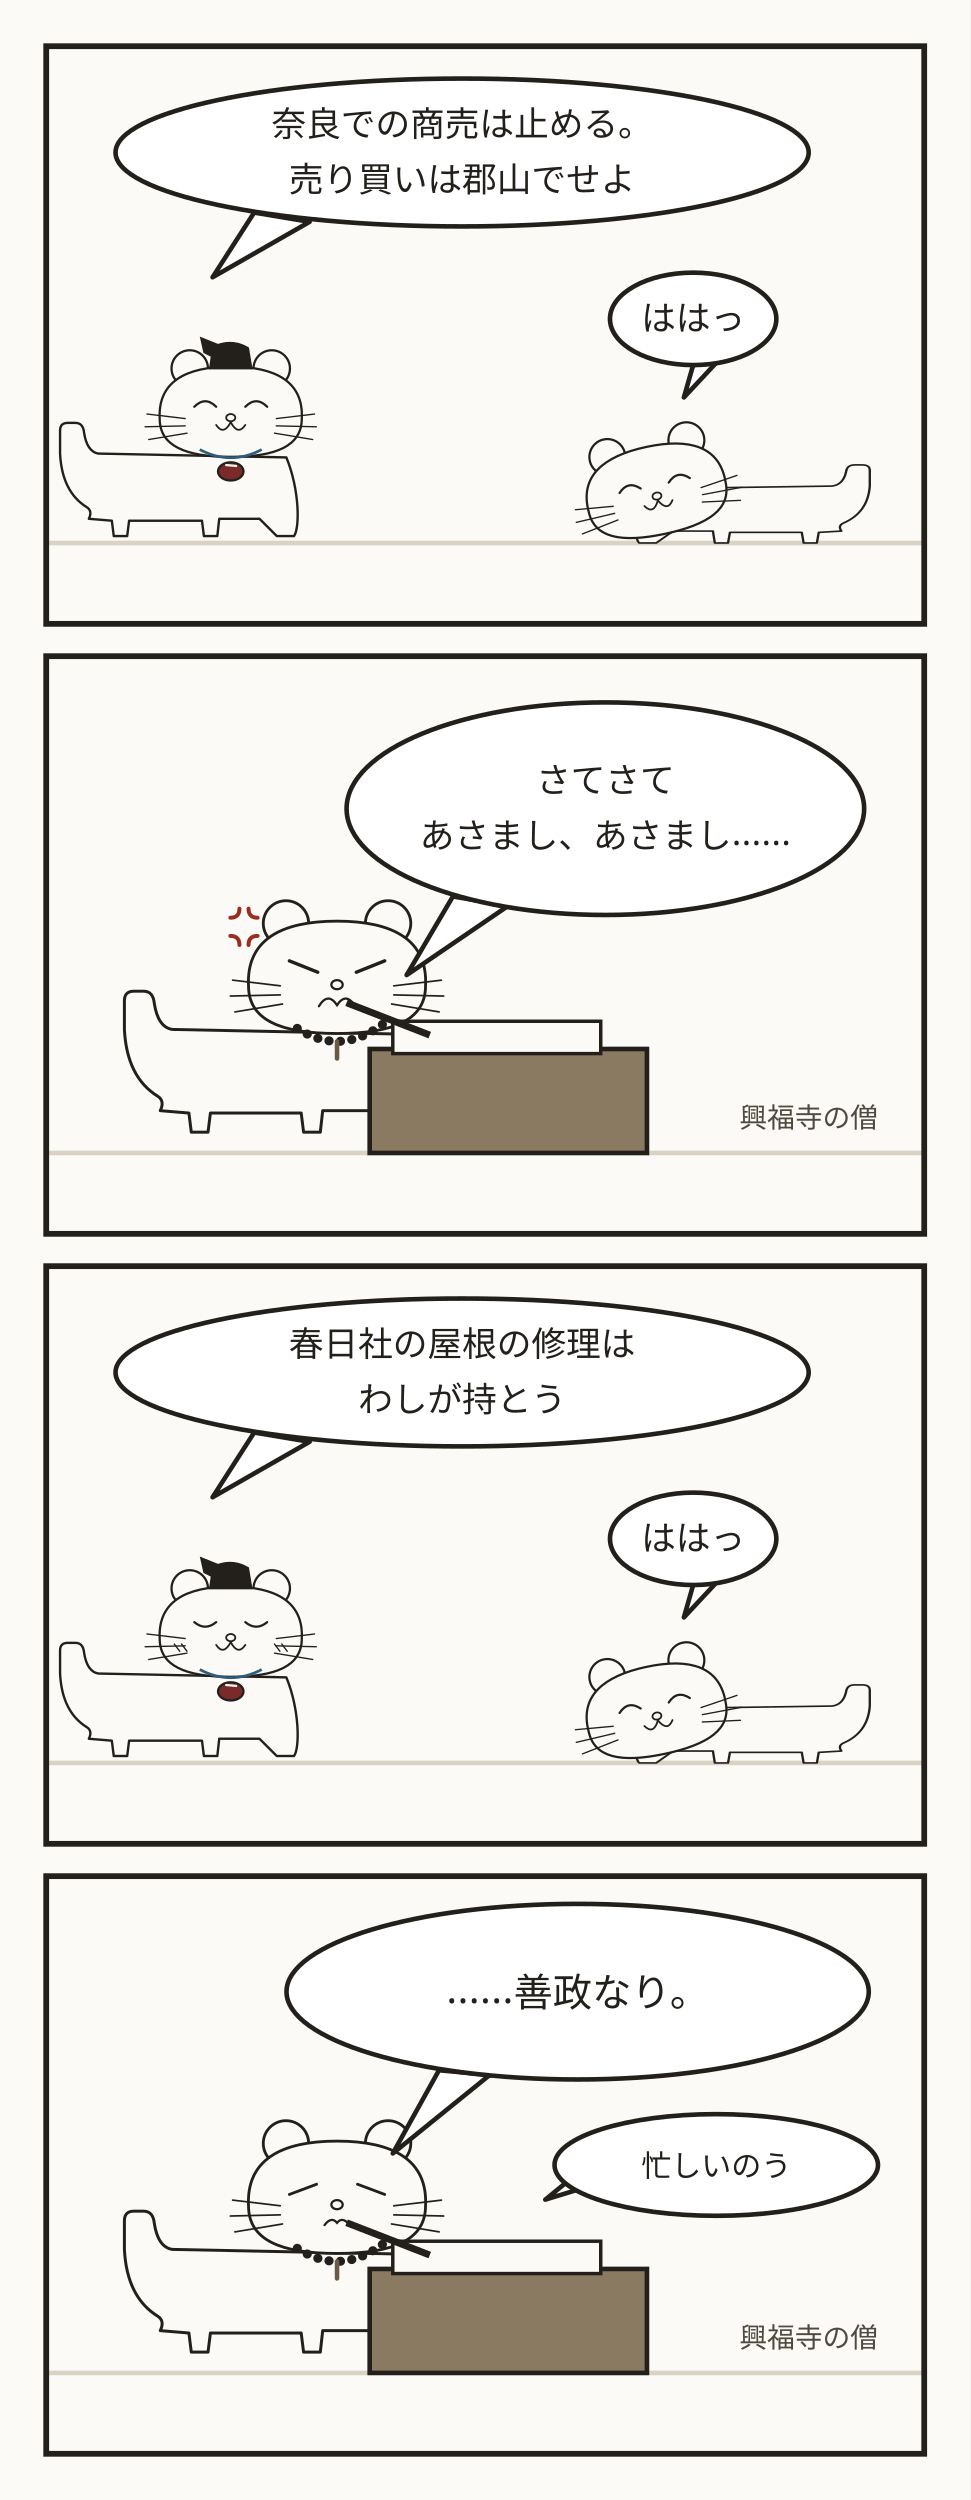
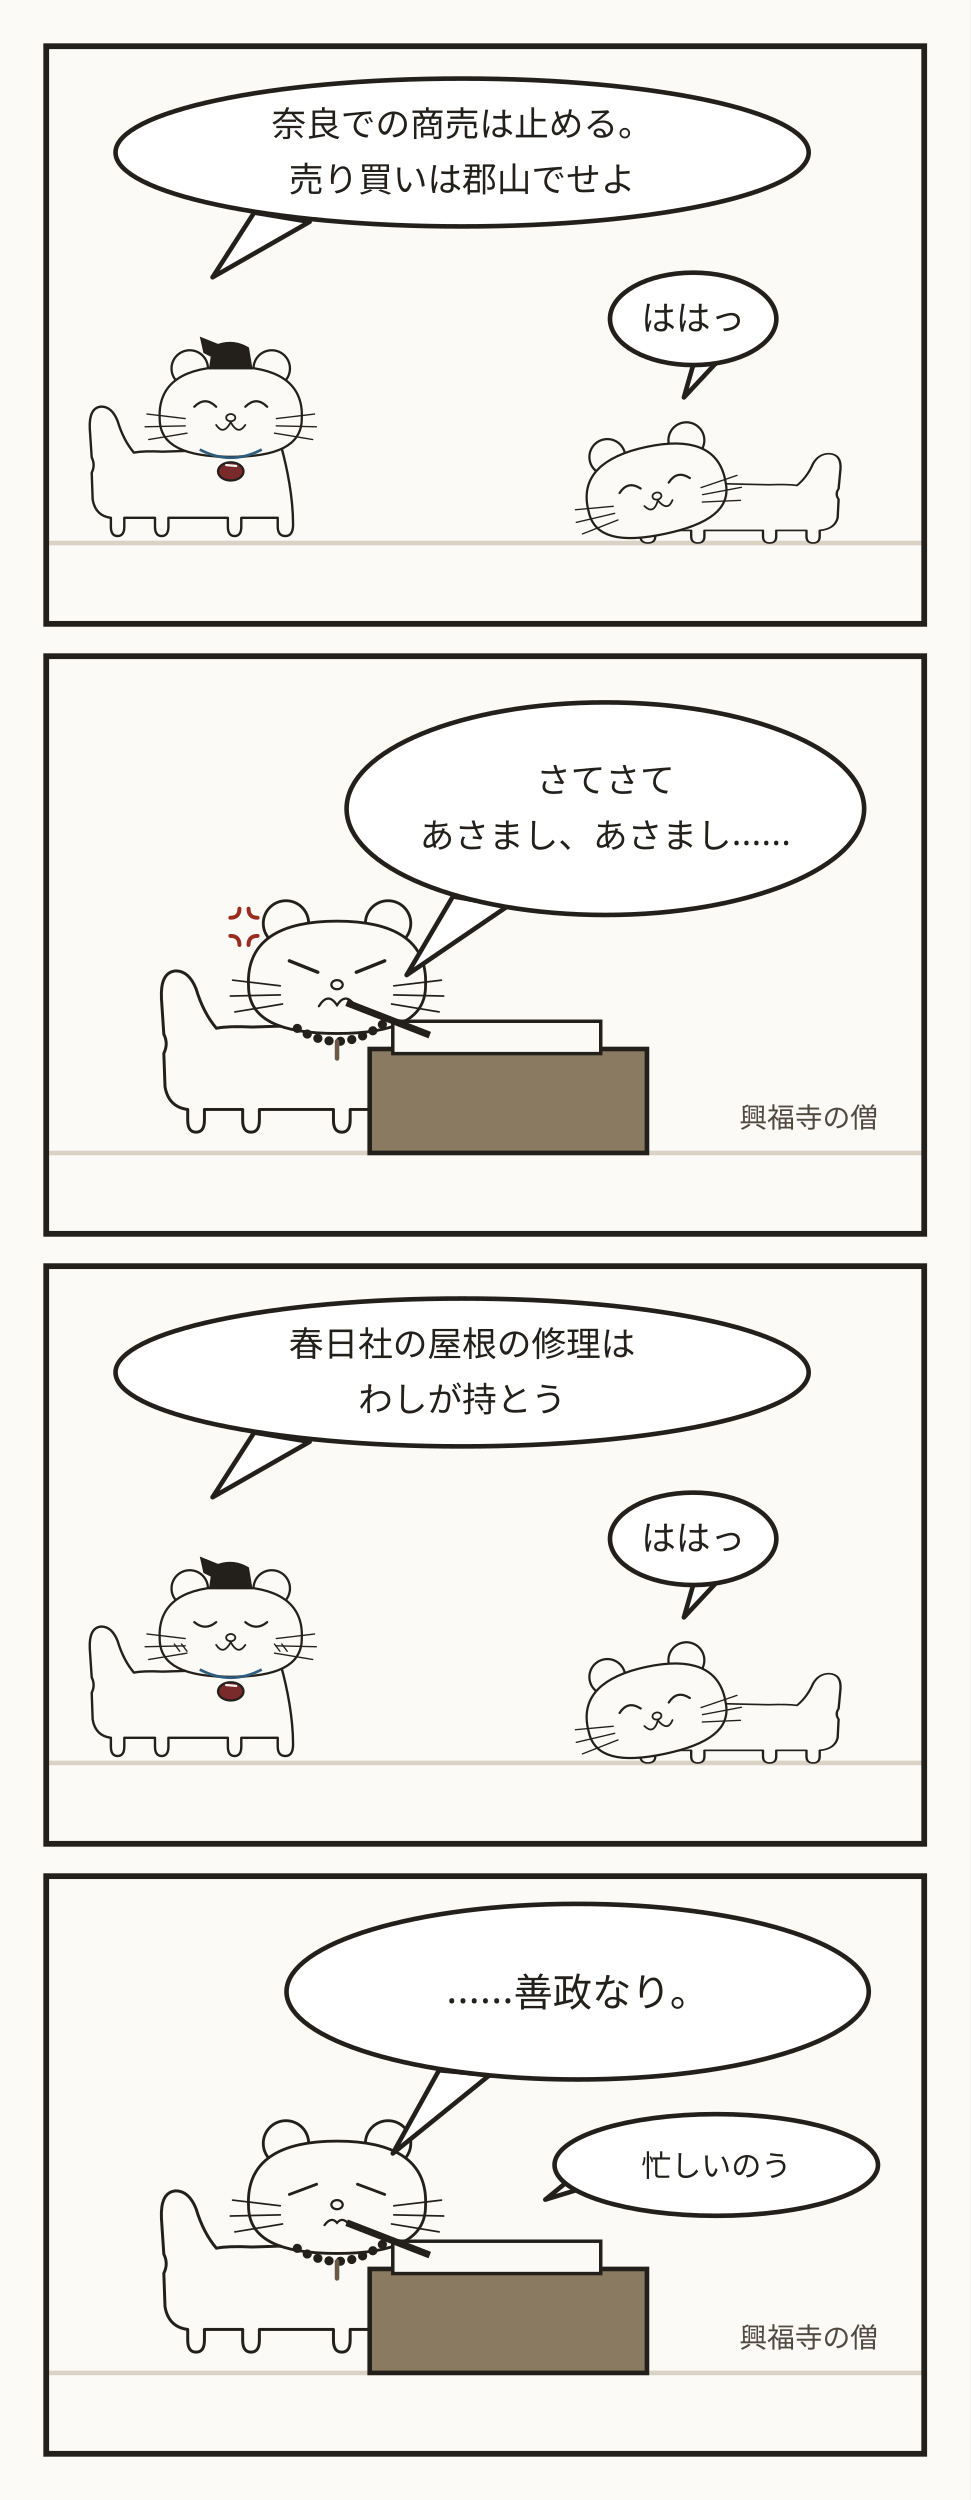
<svg xmlns="http://www.w3.org/2000/svg" viewBox="0 0 420 1082" role="img" aria-label="四コマ漫画（創作）。一、秀長が「奈良での商売は止める。売り買いは郡山でせよ」と命じ、家臣が「ははっ」。二、興福寺の僧が日記に向かって「さてさて、あさまし、あさまし……」。三、秀長が「春日社の屋根の修理はわしが持とう」と言い、家臣が「ははっ」。四、僧が日記に「……善政なり。」と書き、「忙しいのう」とつぶやく。二の僧は怒った顔、三の秀長は満足げ、四の僧は困った顔。人物はみな服を着ない四つ足の猫のキャラ（ぱぱねこ）で描き。秀長は折烏帽子と首の小豆、僧は首の数珠で見分ける">
  <defs>
    <g id="pn-ex-cover">
      <path d="M-47,-24 H47 V40 H-47 Z" fill="#fbfaf6" stroke="none" />
      <ellipse cx="0" cy="9" rx="5" ry="4" fill="none" stroke="#23201c" stroke-width="2" />
    </g>
    <g id="pn-ex-ki" fill="none" stroke="#23201c" stroke-linecap="round" stroke-linejoin="round">
      <use href="#pn-ex-cover" />
      <path d="M-44,0 Q-29,-20 -14,0 M14,0 Q29,-20 44,0" stroke-width="3" />
      <path d="M-16,17 Q-8,27 0,14 Q8,27 16,17" stroke-width="2" />
      <path d="M-9,23 Q0,42 9,23 Q0,27 -9,23 Z" fill="#23201c" stroke-width="1.5" />
      <path d="M-64,24 l6,-8 M-56,24 l6,-8 M-48,24 l6,-8 M42,24 l6,-8 M50,24 l6,-8 M58,24 l6,-8" stroke-width="1.5" />
    </g>
    <g id="pn-ex-do" fill="none" stroke="#23201c" stroke-linecap="round">
      <use href="#pn-ex-cover" />
      <path d="M-42,-12 L-17,-2 M17,-2 L42,-12" stroke-width="3" />
      <path d="M-16,28 Q-8,15 0,27 Q8,15 16,28" stroke-width="2" />
    </g>
    <g id="pn-ex-ai" fill="none" stroke="#23201c" stroke-linecap="round">
      <use href="#pn-ex-cover" />
      <path d="M-42,0 L-18,-9 M18,-9 L42,0" stroke-width="2.5" />
      <path d="M-11,27 Q-5,19 0,25 Q5,19 11,27" stroke-width="2" />
    </g>
    <g id="pn-ex-ikari">
      <path d="M70,-50 q8,0 8,-8 M86,-58 q0,8 8,8 M94,-34 q-8,0 -8,8 M78,-26 q0,-8 -8,-8" fill="none" stroke="#9b2d20" stroke-width="3.5" stroke-linecap="round" />
    </g>
    <g id="pn-ex-namida">
      <path d="M-34,6 Q-41,18 -34,22 Q-27,18 -34,6 Z" fill="#dfe9f0" stroke="#2f5d7c" stroke-width="2" />
    </g>
    <g id="pn-ex-raku" fill="none" stroke="#23201c" stroke-linecap="round">
      <use href="#pn-ex-cover" />
      <path d="M-40,-8 Q-28,2 -16,-8 M16,-8 Q28,2 40,-8" stroke-width="2.5" />
      <path d="M-16,17 Q-8,29 0,14 Q8,29 16,17" stroke-width="2" />
      <path d="M-62,24 l6,-8 M-54,24 l6,-8 M48,24 l6,-8 M56,24 l6,-8" stroke-width="1.5" />
    </g>
    <g id="pn-head">
      <circle cx="-45" cy="-45" r="20" fill="#fbfaf6" stroke="#23201c" stroke-width="2.5" />
      <circle cx="45" cy="-45" r="20" fill="#fbfaf6" stroke="#23201c" stroke-width="2.5" />
      <path d="M-78,10 C-80,-30 -50,-47 0,-47 C50,-47 80,-30 78,10 C78,40 50,52 0,52 C-50,52 -78,40 -78,10 Z" fill="#fbfaf6" stroke="#23201c" stroke-width="2.5" />
      <path d="M-40,-3 Q-28,-15 -16,-3 M16,-3 Q28,-15 40,-3" fill="none" stroke="#23201c" stroke-width="2.5" stroke-linecap="round" />
      <ellipse cx="0" cy="9" rx="5" ry="4" fill="none" stroke="#23201c" stroke-width="2" />
      <path d="M-16,17 Q-8,29 0,14 Q8,29 16,17" fill="none" stroke="#23201c" stroke-width="2" stroke-linecap="round" />
      <path d="M-50,10 L-92,5 M-50,18 L-94,19 M-48,26 L-90,33 M50,10 L92,5 M50,18 L94,19 M48,26 L90,33" stroke="#23201c" stroke-width="1.5" stroke-linecap="round" />
    </g>
    <g id="pn-base">
-       <path d="M-109,-82 C-123,-48 -123,-8 -117,0 L-99,0 L-81,-18 L-39,-18 L-37,0 L-23,0 L-21,-16 L55,-16 L57,0 L71,0 L73,-16 L97,-18 Q93,-26 99,-30 Q125,-46 127,-86 L127,-110 Q127,-118 119,-118 L111,-118 Q103,-118 102,-108 Q99,-88 87,-86 Z" fill="#fbfaf6" stroke="#23201c" stroke-width="2.5" stroke-linejoin="round" />
+       <path d="M-104,-92 C-110,-70 -116,-40 -116,-12 Q-116,0 -108,0 Q-100,0 -100,-10 L-100,-19 L-62,-19 L-62,-10 Q-62,0 -55,0 Q-48,0 -48,-10 L-48,-19 L14,-19 L14,-10 Q14,0 21,0 Q28,0 28,-10 L28,-19 L60,-19 L60,-10 Q60,0 67,0 Q74,0 74,-10 L74,-19 Q90,-21 93,-38 L94,-66 Q90,-74 94,-82 L96,-112 Q97,-134 84,-135 Q73,-135 67,-120 Q61,-100 50,-87 Q40,-89 20,-88 L-104,-92 Z" fill="#fbfaf6" stroke="#23201c" stroke-width="2.5" stroke-linejoin="round" />
      <use href="#pn-head" transform="translate(-51,-132) scale(0.95)" />
    </g>
    <g id="pn-fuse">
-       <path d="M-109,-82 C-123,-48 -123,-8 -117,0 L-99,0 L-81,-18 L-39,-18 L-37,0 L-23,0 L-21,-16 L55,-16 L57,0 L71,0 L73,-16 L97,-18 Q93,-26 99,-30 Q125,-46 127,-86 L127,-110 Q127,-118 119,-118 L111,-118 Q103,-118 102,-108 Q99,-88 87,-86 Z" transform="scale(1,0.7)" fill="#fbfaf6" stroke="#23201c" stroke-width="2.5" stroke-linejoin="round" />
+       <path d="M-104,-92 C-110,-70 -116,-40 -116,-12 Q-116,0 -108,0 Q-100,0 -100,-10 L-100,-19 L-62,-19 L-62,-10 Q-62,0 -55,0 Q-48,0 -48,-10 L-48,-19 L14,-19 L14,-10 Q14,0 21,0 Q28,0 28,-10 L28,-19 L60,-19 L60,-10 Q60,0 67,0 Q74,0 74,-10 L74,-19 Q90,-21 93,-38 L94,-66 Q90,-74 94,-82 L96,-112 Q97,-134 84,-135 Q73,-135 67,-120 Q61,-100 50,-87 Q40,-89 20,-88 L-104,-92 Z" transform="scale(1,0.7)" fill="#fbfaf6" stroke="#23201c" stroke-width="2.5" stroke-linejoin="round" />
      <use href="#pn-head" transform="translate(-100,-58) rotate(-12) scale(0.95)" />
    </g>
  </defs>
  <rect width="420" height="1082" fill="#fbfaf6" />
  <g font-family="'Noto Serif JP','Yu Mincho','Hiragino Mincho ProN',serif" text-anchor="middle" fill="#23201c">
    <rect x="20" y="20" width="380" height="250" fill="#fbfaf6" />
    <path d="M20,235 H400" stroke="#d9d2c5" stroke-width="2" />
    <g transform="translate(78.7,232.0) scale(-0.415,0.415)">
      <use href="#pn-base" />
      <g transform="translate(-51,-132) scale(0.95)">
        <path d="M-24,-44 L-20,-68 Q-4,-78 14,-72 L34,-80 L30,-62 L22,-58 L24,-44 Z" fill="#23201c" />
        <path d="M-34,44 Q0,62 34,44" fill="none" stroke="#2f5d7c" stroke-width="3" />
        <ellipse cx="0" cy="68" rx="14" ry="10" fill="#7a2a2a" stroke="#23201c" stroke-width="2.5" />
        <path d="M-6,62 L5,61" stroke="#f4f1ea" stroke-width="2.5" stroke-linecap="round" />
      </g>
    </g>
    <g transform="translate(324.5,235.0) scale(0.409,0.409)">
      <use href="#pn-fuse" />
    </g>
    <path d="M110,92 L92,120 L134,96 Z" fill="#fff" stroke="#23201c" stroke-width="2" stroke-linejoin="round" />
    <ellipse cx="200" cy="66" rx="150" ry="32" fill="#fff" stroke="#23201c" stroke-width="2" />
    <text x="200" y="59" font-size="15">奈良での商売は止める。</text>
    <text x="200" y="83" font-size="15">売り買いは郡山でせよ</text>
    <path d="M300,158 L296,172 L310,157 Z" fill="#fff" stroke="#23201c" stroke-width="2" stroke-linejoin="round" />
    <ellipse cx="300" cy="138" rx="36" ry="20" fill="#fff" stroke="#23201c" stroke-width="2" />
    <text x="300" y="143" font-size="15">ははっ</text>
    <rect x="20" y="20" width="380" height="250" fill="none" stroke="#23201c" stroke-width="2.5" />
    <rect x="20" y="284" width="380" height="250" fill="#fbfaf6" />
    <path d="M20,499 H400" stroke="#d9d2c5" stroke-width="2" />
    <g transform="translate(119.5,490.0) scale(-0.517,0.517)">
      <use href="#pn-base" />
      <g transform="translate(-51,-132) scale(0.95)">
        <use href="#pn-ex-do" />
        <use href="#pn-ex-ikari" />
        <path d="M-40,44 Q0,74 40,44" fill="none" stroke="#23201c" stroke-width="8" stroke-dasharray="0.1 10" stroke-linecap="round" />
        <path d="M0,59 V74" stroke="#6b5a46" stroke-width="4" stroke-linecap="round" />
      </g>
    </g>
    <rect x="160" y="454" width="120" height="45" fill="#8a7a62" stroke="#23201c" stroke-width="2" />
    <rect x="170" y="442" width="90" height="14" fill="#fbfaf6" stroke="#23201c" stroke-width="1.5" />
    <path d="M150,434 L186,448" stroke="#23201c" stroke-width="3" />
    <text x="380" y="488" font-size="12" fill="#4f4940" text-anchor="end">興福寺の僧</text>
    <path d="M196,388 L176,422 L220,392 Z" fill="#fff" stroke="#23201c" stroke-width="2" stroke-linejoin="round" />
    <ellipse cx="262" cy="350" rx="112" ry="46" fill="#fff" stroke="#23201c" stroke-width="2" />
    <text x="262" y="343" font-size="15">さてさて</text>
    <text x="262" y="367" font-size="15">あさまし、あさまし……</text>
    <rect x="20" y="284" width="380" height="250" fill="none" stroke="#23201c" stroke-width="2.5" />
    <rect x="20" y="548" width="380" height="250" fill="#fbfaf6" />
    <path d="M20,763 H400" stroke="#d9d2c5" stroke-width="2" />
    <g transform="translate(78.7,760.0) scale(-0.415,0.415)">
      <use href="#pn-base" />
      <g transform="translate(-51,-132) scale(0.95)">
        <use href="#pn-ex-raku" />
        <path d="M-24,-44 L-20,-68 Q-4,-78 14,-72 L34,-80 L30,-62 L22,-58 L24,-44 Z" fill="#23201c" />
        <path d="M-34,44 Q0,62 34,44" fill="none" stroke="#2f5d7c" stroke-width="3" />
        <ellipse cx="0" cy="68" rx="14" ry="10" fill="#7a2a2a" stroke="#23201c" stroke-width="2.5" />
        <path d="M-6,62 L5,61" stroke="#f4f1ea" stroke-width="2.5" stroke-linecap="round" />
      </g>
    </g>
    <g transform="translate(324.5,763.0) scale(0.409,0.409)">
      <use href="#pn-fuse" />
    </g>
    <path d="M110,620 L92,648 L134,624 Z" fill="#fff" stroke="#23201c" stroke-width="2" stroke-linejoin="round" />
    <ellipse cx="200" cy="594" rx="150" ry="32" fill="#fff" stroke="#23201c" stroke-width="2" />
    <text x="200" y="587" font-size="15">春日社の屋根の修理は</text>
    <text x="200" y="611" font-size="15">わしが持とう</text>
    <path d="M300,686 L296,700 L310,685 Z" fill="#fff" stroke="#23201c" stroke-width="2" stroke-linejoin="round" />
    <ellipse cx="300" cy="666" rx="36" ry="20" fill="#fff" stroke="#23201c" stroke-width="2" />
    <text x="300" y="671" font-size="15">ははっ</text>
    <rect x="20" y="548" width="380" height="250" fill="none" stroke="#23201c" stroke-width="2.5" />
    <rect x="20" y="812" width="380" height="250" fill="#fbfaf6" />
    <path d="M20,1027 H400" stroke="#d9d2c5" stroke-width="2" />
    <g transform="translate(119.5,1018.0) scale(-0.517,0.517)">
      <use href="#pn-base" />
      <g transform="translate(-51,-132) scale(0.95)">
        <use href="#pn-ex-ai" />
        <path d="M-40,44 Q0,74 40,44" fill="none" stroke="#23201c" stroke-width="8" stroke-dasharray="0.1 10" stroke-linecap="round" />
        <path d="M0,59 V74" stroke="#6b5a46" stroke-width="4" stroke-linecap="round" />
      </g>
    </g>
    <rect x="160" y="982" width="120" height="45" fill="#8a7a62" stroke="#23201c" stroke-width="2" />
    <rect x="170" y="970" width="90" height="14" fill="#fbfaf6" stroke="#23201c" stroke-width="1.5" />
    <path d="M150,962 L186,976" stroke="#23201c" stroke-width="3" />
    <text x="380" y="1016" font-size="12" fill="#4f4940" text-anchor="end">興福寺の僧</text>
    <path d="M190,896 L170,932 L212,898 Z" fill="#fff" stroke="#23201c" stroke-width="2" stroke-linejoin="round" />
    <ellipse cx="250" cy="862" rx="126" ry="38" fill="#fff" stroke="#23201c" stroke-width="2" />
    <text x="250" y="867" font-size="17">……善政なり。</text>
    <path d="M262,944 L236,952 L258,934 Z" fill="#fff" stroke="#23201c" stroke-width="2" stroke-linejoin="round" />
    <ellipse cx="310" cy="937" rx="70" ry="22" fill="#fff" stroke="#23201c" stroke-width="2" />
    <text x="310" y="942" font-size="13">忙しいのう</text>
    <rect x="20" y="812" width="380" height="250" fill="none" stroke="#23201c" stroke-width="2.5" />
  </g>
</svg>
